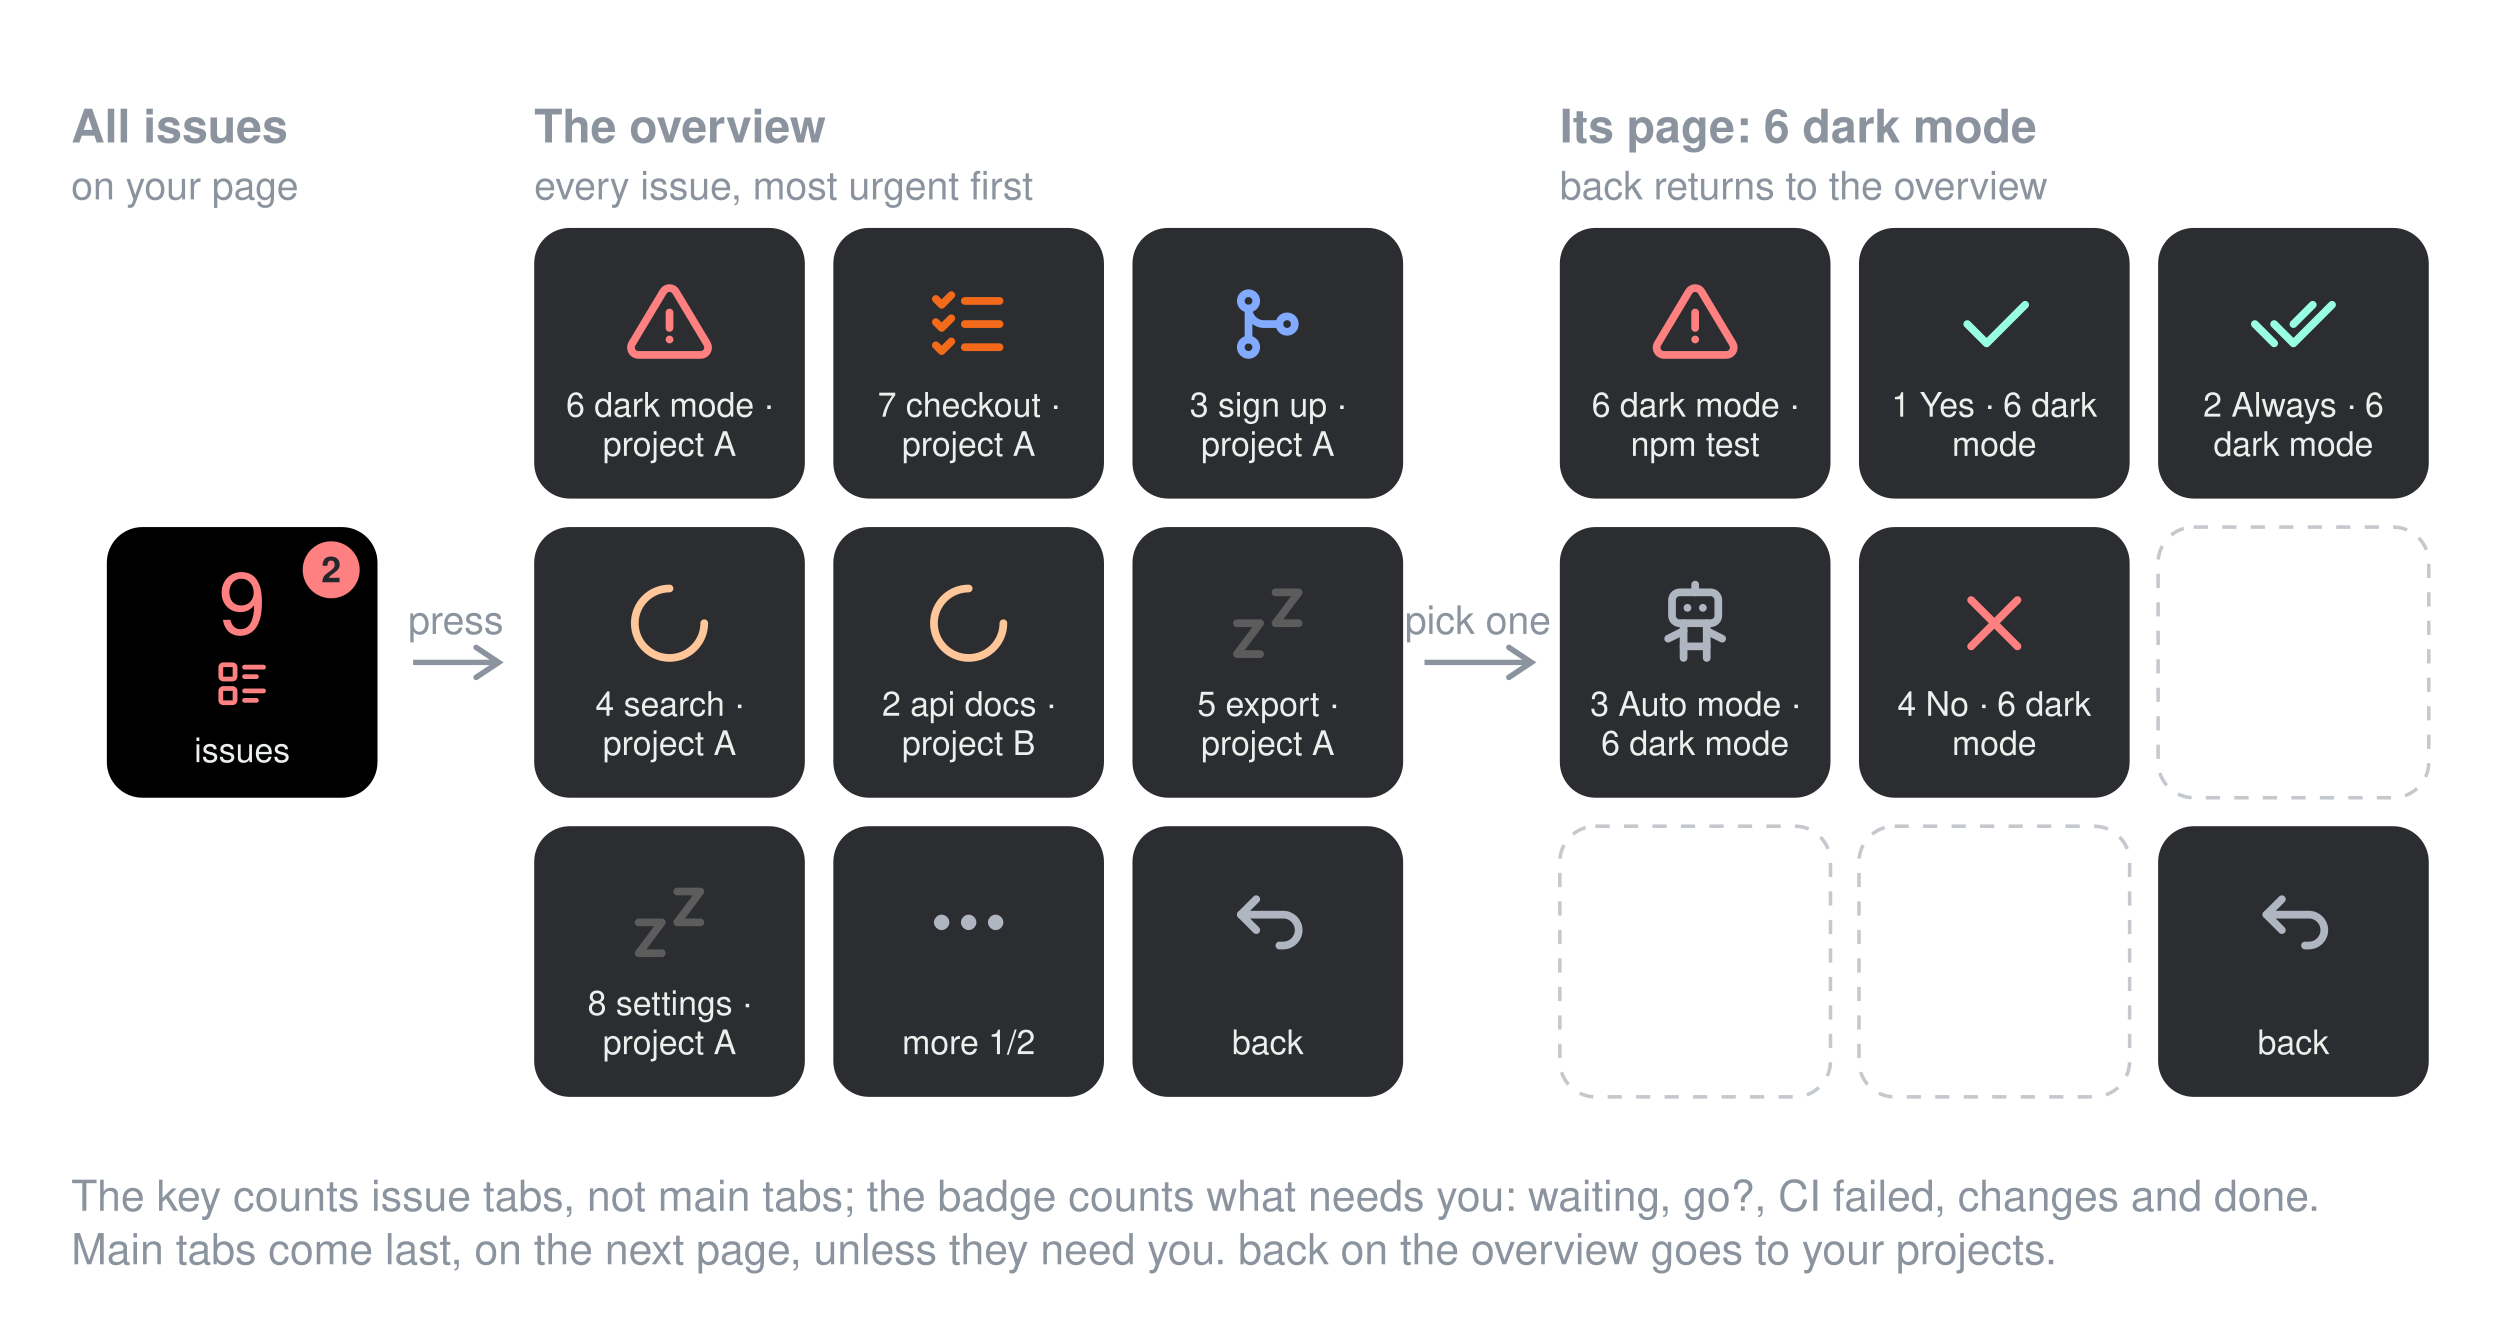
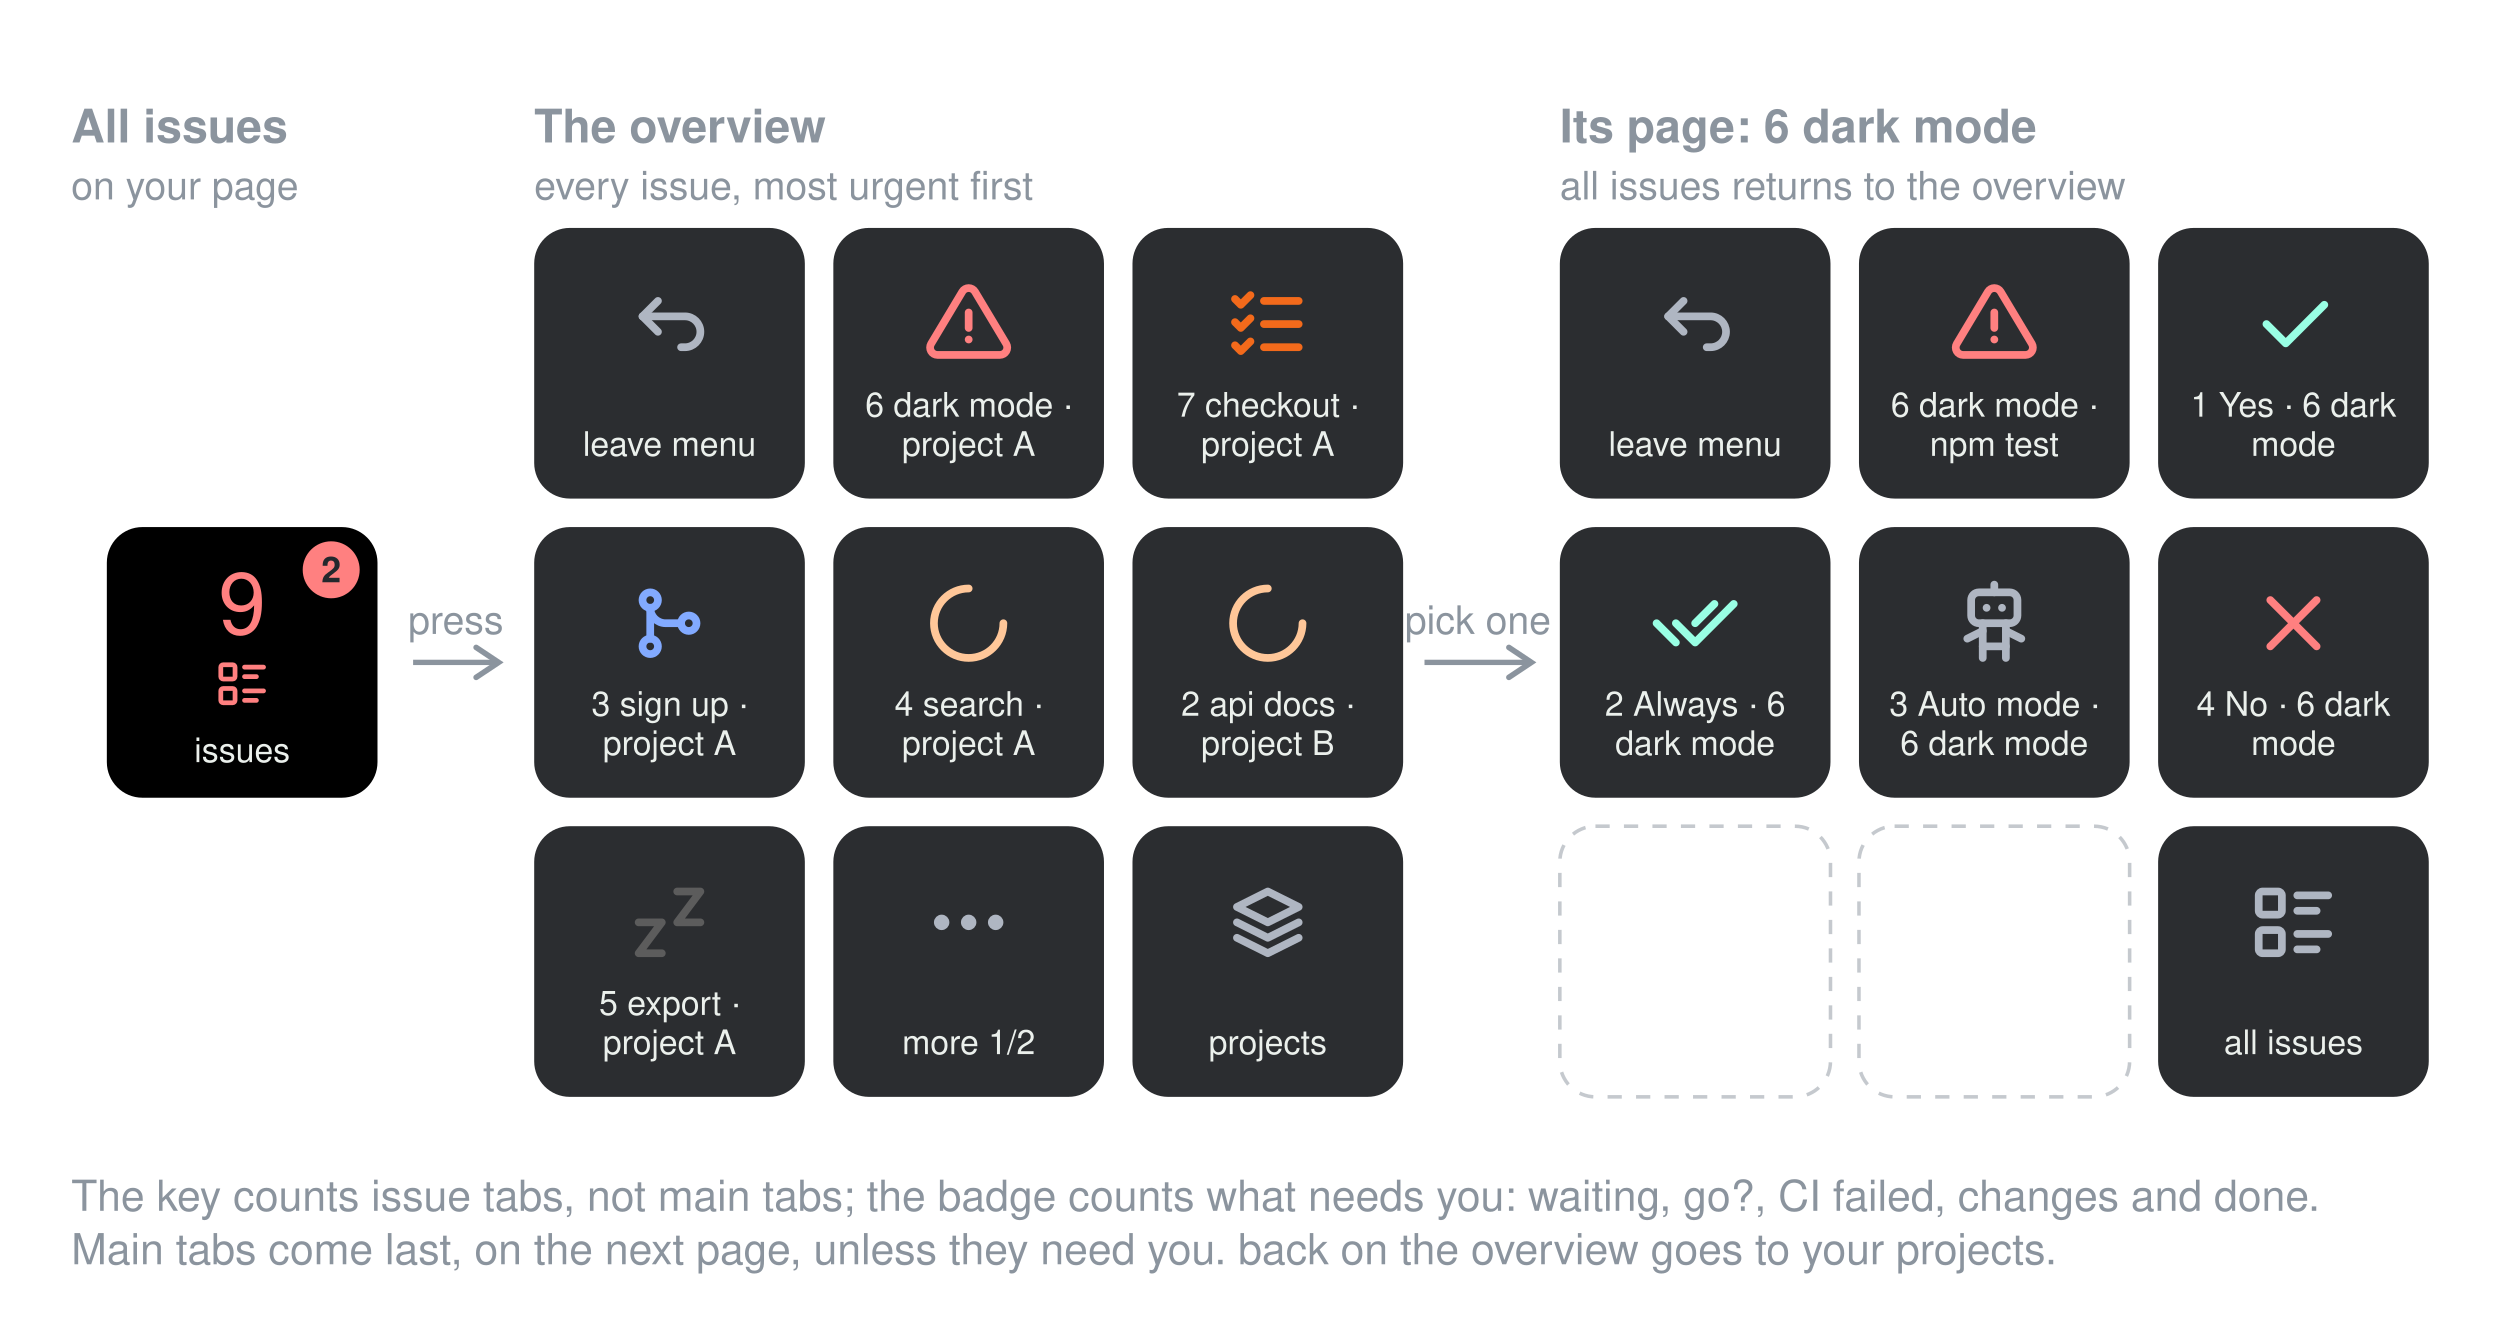
<svg xmlns="http://www.w3.org/2000/svg" viewBox="0 0 702 370" width="702" height="370" font-family="-apple-system, BlinkMacSystemFont, 'Segoe UI', Helvetica, Arial, sans-serif">
  <defs>
    <marker id="a" viewBox="0 0 10 10" refX="8" refY="5" markerWidth="7" markerHeight="7" orient="auto">
      <path d="M2 1L8 5L2 9" fill="none" stroke="#8b949e" stroke-width="1.5" stroke-linecap="round" />
    </marker>
  </defs>
  <text x="20" y="40" font-size="13" font-weight="600" fill="#8b949e" text-anchor="start">All issues</text>
  <text x="20" y="56" font-size="11" font-weight="400" fill="#8b949e" text-anchor="start">on your page</text>
  <rect x="30" y="148" width="76" height="76" rx="10" fill="#000000" />
  <text x="68.0" y="178" text-anchor="middle" font-size="24" font-weight="400" fill="#ff8080">9</text>
  <g transform="translate(60.0 184) scale(0.6666667)" fill="none" stroke="#ff8080" stroke-width="2" stroke-linecap="round" stroke-linejoin="round">
    <path d="M13 5h8" />
    <path d="M13 9h5" />
    <path d="M13 15h8" />
    <path d="M13 19h5" />
    <path d="M3 4m0 1a1 1 0 0 1 1 -1h4a1 1 0 0 1 1 1v4a1 1 0 0 1 -1 1h-4a1 1 0 0 1 -1 -1z" />
    <path d="M3 14m0 1a1 1 0 0 1 1 -1h4a1 1 0 0 1 1 1v4a1 1 0 0 1 -1 1h-4a1 1 0 0 1 -1 -1z" />
  </g>
  <text x="68.0" y="214" text-anchor="middle" font-size="9.5" fill="#ebf0ec">issues</text>
  <circle cx="93" cy="160" r="8" fill="#ff8080" />
  <text x="93" y="163.5" text-anchor="middle" font-size="10" font-weight="600" fill="#24282d">2</text>
  <text x="150" y="40" font-size="13" font-weight="600" fill="#8b949e" text-anchor="start">The overview</text>
  <text x="150" y="56" font-size="11" font-weight="400" fill="#8b949e" text-anchor="start">every issue, most urgent first</text>
  <rect x="150" y="64" width="76" height="76" rx="10" fill="#2b2d30" />
-   <g transform="translate(175.0 78.0) scale(1.083333)" fill="none" stroke="#ff8080" stroke-width="2" stroke-linecap="round" stroke-linejoin="round">
+   <g transform="translate(175.0 78.0) scale(1.083333)" fill="none" stroke="#afb6c2" stroke-width="2" stroke-linecap="round" stroke-linejoin="round">
+     <path d="M9 14l-4 -4l4 -4" />
+     <path d="M5 10h11a4 4 0 1 1 0 8h-1" />
+   </g>
+   <text x="188.0" y="128" text-anchor="middle" font-size="9.5" fill="#ebf0ec">leave menu</text>
+   <rect x="234" y="64" width="76" height="76" rx="10" fill="#2b2d30" />
+   <g transform="translate(259.0 78.0) scale(1.083333)" fill="none" stroke="#ff8080" stroke-width="2" stroke-linecap="round" stroke-linejoin="round">
    <path d="M12 9v4" />
    <path d="M10.363 3.591l-8.106 13.534a1.914 1.914 0 0 0 1.636 2.871h16.214a1.914 1.914 0 0 0 1.636 -2.87l-8.106 -13.536a1.914 1.914 0 0 0 -3.274 0z" />
    <path d="M12 16h.01" />
  </g>
-   <text x="188.0" y="117" text-anchor="middle" font-size="9.5" fill="#ebf0ec">6 dark mode ·</text>
-   <text x="188.0" y="128" text-anchor="middle" font-size="9.5" fill="#ebf0ec">project A</text>
-   <rect x="234" y="64" width="76" height="76" rx="10" fill="#2b2d30" />
-   <g transform="translate(259.0 78.0) scale(1.083333)" fill="none" stroke="#f36a1b" stroke-width="2" stroke-linecap="round" stroke-linejoin="round">
+   <text x="272.0" y="117" text-anchor="middle" font-size="9.5" fill="#ebf0ec">6 dark mode ·</text>
+   <text x="272.0" y="128" text-anchor="middle" font-size="9.5" fill="#ebf0ec">project A</text>
+   <rect x="318" y="64" width="76" height="76" rx="10" fill="#2b2d30" />
+   <g transform="translate(343.0 78.0) scale(1.083333)" fill="none" stroke="#f36a1b" stroke-width="2" stroke-linecap="round" stroke-linejoin="round">
    <path d="M3.5 5.5l1.5 1.5l2.5 -2.5" />
    <path d="M3.5 11.5l1.5 1.5l2.5 -2.5" />
    <path d="M3.5 17.5l1.5 1.5l2.5 -2.5" />
    <path d="M11 6l9 0" />
    <path d="M11 12l9 0" />
    <path d="M11 18l9 0" />
  </g>
-   <text x="272.0" y="117" text-anchor="middle" font-size="9.5" fill="#ebf0ec">7 checkout ·</text>
-   <text x="272.0" y="128" text-anchor="middle" font-size="9.5" fill="#ebf0ec">project A</text>
-   <rect x="318" y="64" width="76" height="76" rx="10" fill="#2b2d30" />
-   <g transform="translate(343.0 78.0) scale(1.083333)" fill="none" stroke="#82aaff" stroke-width="2" stroke-linecap="round" stroke-linejoin="round">
+   <text x="356.0" y="117" text-anchor="middle" font-size="9.5" fill="#ebf0ec">7 checkout ·</text>
+   <text x="356.0" y="128" text-anchor="middle" font-size="9.5" fill="#ebf0ec">project A</text>
+   <rect x="150" y="148" width="76" height="76" rx="10" fill="#2b2d30" />
+   <g transform="translate(175.0 162.0) scale(1.083333)" fill="none" stroke="#82aaff" stroke-width="2" stroke-linecap="round" stroke-linejoin="round">
    <path d="M7 18m-2 0a2 2 0 1 0 4 0a2 2 0 1 0 -4 0" />
    <path d="M7 6m-2 0a2 2 0 1 0 4 0a2 2 0 1 0 -4 0" />
    <path d="M17 12m-2 0a2 2 0 1 0 4 0a2 2 0 1 0 -4 0" />
    <path d="M7 8l0 8" />
    <path d="M7 8a4 4 0 0 0 4 4h4" />
  </g>
-   <text x="356.0" y="117" text-anchor="middle" font-size="9.5" fill="#ebf0ec">3 sign up ·</text>
-   <text x="356.0" y="128" text-anchor="middle" font-size="9.5" fill="#ebf0ec">project A</text>
-   <rect x="150" y="148" width="76" height="76" rx="10" fill="#2b2d30" />
-   <g transform="translate(175.0 162.0) scale(1.083333)" fill="none" stroke="#ffc799" stroke-width="2" stroke-linecap="round" stroke-linejoin="round">
-     <path d="M12 3a9 9 0 1 0 9 9" />
-   </g>
-   <text x="188.0" y="201" text-anchor="middle" font-size="9.5" fill="#ebf0ec">4 search ·</text>
+   <text x="188.0" y="201" text-anchor="middle" font-size="9.5" fill="#ebf0ec">3 sign up ·</text>
  <text x="188.0" y="212" text-anchor="middle" font-size="9.5" fill="#ebf0ec">project A</text>
  <rect x="234" y="148" width="76" height="76" rx="10" fill="#2b2d30" />
  <g transform="translate(259.0 162.0) scale(1.083333)" fill="none" stroke="#ffc799" stroke-width="2" stroke-linecap="round" stroke-linejoin="round">
    <path d="M12 3a9 9 0 1 0 9 9" />
  </g>
-   <text x="272.0" y="201" text-anchor="middle" font-size="9.5" fill="#ebf0ec">2 api docs ·</text>
-   <text x="272.0" y="212" text-anchor="middle" font-size="9.5" fill="#ebf0ec">project B</text>
+   <text x="272.0" y="201" text-anchor="middle" font-size="9.5" fill="#ebf0ec">4 search ·</text>
+   <text x="272.0" y="212" text-anchor="middle" font-size="9.5" fill="#ebf0ec">project A</text>
  <rect x="318" y="148" width="76" height="76" rx="10" fill="#2b2d30" />
-   <g transform="translate(343.0 162.0) scale(1.083333)" fill="none" stroke="#5c5c5c" stroke-width="2" stroke-linecap="round" stroke-linejoin="round">
-     <path d="M4 12h6l-6 8h6" />
-     <path d="M14 4h6l-6 8h6" />
+   <g transform="translate(343.0 162.0) scale(1.083333)" fill="none" stroke="#ffc799" stroke-width="2" stroke-linecap="round" stroke-linejoin="round">
+     <path d="M12 3a9 9 0 1 0 9 9" />
  </g>
-   <text x="356.0" y="201" text-anchor="middle" font-size="9.5" fill="#ebf0ec">5 export ·</text>
-   <text x="356.0" y="212" text-anchor="middle" font-size="9.5" fill="#ebf0ec">project A</text>
+   <text x="356.0" y="201" text-anchor="middle" font-size="9.5" fill="#ebf0ec">2 api docs ·</text>
+   <text x="356.0" y="212" text-anchor="middle" font-size="9.5" fill="#ebf0ec">project B</text>
  <rect x="150" y="232" width="76" height="76" rx="10" fill="#2b2d30" />
  <g transform="translate(175.0 246.0) scale(1.083333)" fill="none" stroke="#5c5c5c" stroke-width="2" stroke-linecap="round" stroke-linejoin="round">
    <path d="M4 12h6l-6 8h6" />
    <path d="M14 4h6l-6 8h6" />
  </g>
-   <text x="188.0" y="285" text-anchor="middle" font-size="9.5" fill="#ebf0ec">8 settings ·</text>
+   <text x="188.0" y="285" text-anchor="middle" font-size="9.5" fill="#ebf0ec">5 export ·</text>
  <text x="188.0" y="296" text-anchor="middle" font-size="9.5" fill="#ebf0ec">project A</text>
  <rect x="234" y="232" width="76" height="76" rx="10" fill="#2b2d30" />
  <g transform="translate(259.0 246.0) scale(1.083333)" fill="none" stroke="#afb6c2" stroke-width="2" stroke-linecap="round" stroke-linejoin="round">
    <path d="M5 12m-1 0a1 1 0 1 0 2 0a1 1 0 1 0 -2 0" />
    <path d="M12 12m-1 0a1 1 0 1 0 2 0a1 1 0 1 0 -2 0" />
    <path d="M19 12m-1 0a1 1 0 1 0 2 0a1 1 0 1 0 -2 0" />
  </g>
  <text x="272.0" y="296" text-anchor="middle" font-size="9.5" fill="#ebf0ec">more 1/2</text>
  <rect x="318" y="232" width="76" height="76" rx="10" fill="#2b2d30" />
  <g transform="translate(343.0 246.0) scale(1.083333)" fill="none" stroke="#afb6c2" stroke-width="2" stroke-linecap="round" stroke-linejoin="round">
+     <path d="M12 4l-8 4l8 4l8 -4l-8 -4" />
+     <path d="M4 12l8 4l8 -4" />
+     <path d="M4 16l8 4l8 -4" />
+   </g>
+   <text x="356.0" y="296" text-anchor="middle" font-size="9.5" fill="#ebf0ec">projects</text>
+   <text x="438" y="40" font-size="13" font-weight="600" fill="#8b949e" text-anchor="start">Its page: 6 dark mode</text>
+   <text x="438" y="56" font-size="11" font-weight="400" fill="#8b949e" text-anchor="start">all issues returns to the overview</text>
+   <rect x="438" y="64" width="76" height="76" rx="10" fill="#2b2d30" />
+   <g transform="translate(463.0 78.0) scale(1.083333)" fill="none" stroke="#afb6c2" stroke-width="2" stroke-linecap="round" stroke-linejoin="round">
    <path d="M9 14l-4 -4l4 -4" />
    <path d="M5 10h11a4 4 0 1 1 0 8h-1" />
  </g>
-   <text x="356.0" y="296" text-anchor="middle" font-size="9.5" fill="#ebf0ec">back</text>
-   <text x="438" y="40" font-size="13" font-weight="600" fill="#8b949e" text-anchor="start">Its page: 6 dark mode</text>
-   <text x="438" y="56" font-size="11" font-weight="400" fill="#8b949e" text-anchor="start">back returns to the overview</text>
-   <rect x="438" y="64" width="76" height="76" rx="10" fill="#2b2d30" />
-   <g transform="translate(463.0 78.0) scale(1.083333)" fill="none" stroke="#ff8080" stroke-width="2" stroke-linecap="round" stroke-linejoin="round">
+   <text x="476.0" y="128" text-anchor="middle" font-size="9.5" fill="#ebf0ec">leave menu</text>
+   <rect x="522" y="64" width="76" height="76" rx="10" fill="#2b2d30" />
+   <g transform="translate(547.0 78.0) scale(1.083333)" fill="none" stroke="#ff8080" stroke-width="2" stroke-linecap="round" stroke-linejoin="round">
    <path d="M12 9v4" />
    <path d="M10.363 3.591l-8.106 13.534a1.914 1.914 0 0 0 1.636 2.871h16.214a1.914 1.914 0 0 0 1.636 -2.87l-8.106 -13.536a1.914 1.914 0 0 0 -3.274 0z" />
    <path d="M12 16h.01" />
  </g>
-   <text x="476.0" y="117" text-anchor="middle" font-size="9.5" fill="#ebf0ec">6 dark mode ·</text>
-   <text x="476.0" y="128" text-anchor="middle" font-size="9.5" fill="#ebf0ec">npm test</text>
-   <rect x="522" y="64" width="76" height="76" rx="10" fill="#2b2d30" />
-   <g transform="translate(547.0 78.0) scale(1.083333)" fill="none" stroke="#99ffe4" stroke-width="2" stroke-linecap="round" stroke-linejoin="round">
+   <text x="560.0" y="117" text-anchor="middle" font-size="9.5" fill="#ebf0ec">6 dark mode ·</text>
+   <text x="560.0" y="128" text-anchor="middle" font-size="9.5" fill="#ebf0ec">npm test</text>
+   <rect x="606" y="64" width="76" height="76" rx="10" fill="#2b2d30" />
+   <g transform="translate(631.0 78.0) scale(1.083333)" fill="none" stroke="#99ffe4" stroke-width="2" stroke-linecap="round" stroke-linejoin="round">
    <path d="M5 12l5 5l10 -10" />
  </g>
-   <text x="560.0" y="117" text-anchor="middle" font-size="9.5" fill="#ebf0ec">1 Yes · 6 dark</text>
-   <text x="560.0" y="128" text-anchor="middle" font-size="9.5" fill="#ebf0ec">mode</text>
-   <rect x="606" y="64" width="76" height="76" rx="10" fill="#2b2d30" />
-   <g transform="translate(631.0 78.0) scale(1.083333)" fill="none" stroke="#99ffe4" stroke-width="2" stroke-linecap="round" stroke-linejoin="round">
+   <text x="644.0" y="117" text-anchor="middle" font-size="9.5" fill="#ebf0ec">1 Yes · 6 dark</text>
+   <text x="644.0" y="128" text-anchor="middle" font-size="9.5" fill="#ebf0ec">mode</text>
+   <rect x="438" y="148" width="76" height="76" rx="10" fill="#2b2d30" />
+   <g transform="translate(463.0 162.0) scale(1.083333)" fill="none" stroke="#99ffe4" stroke-width="2" stroke-linecap="round" stroke-linejoin="round">
    <path d="M7 12l5 5l10 -10" />
    <path d="M2 12l5 5m5 -5l5 -5" />
  </g>
-   <text x="644.0" y="117" text-anchor="middle" font-size="9.5" fill="#ebf0ec">2 Always · 6</text>
-   <text x="644.0" y="128" text-anchor="middle" font-size="9.5" fill="#ebf0ec">dark mode</text>
-   <rect x="438" y="148" width="76" height="76" rx="10" fill="#2b2d30" />
-   <g transform="translate(463.0 162.0) scale(1.083333)" fill="none" stroke="#afb6c2" stroke-width="2" stroke-linecap="round" stroke-linejoin="round">
+   <text x="476.0" y="201" text-anchor="middle" font-size="9.5" fill="#ebf0ec">2 Always · 6</text>
+   <text x="476.0" y="212" text-anchor="middle" font-size="9.5" fill="#ebf0ec">dark mode</text>
+   <rect x="522" y="148" width="76" height="76" rx="10" fill="#2b2d30" />
+   <g transform="translate(547.0 162.0) scale(1.083333)" fill="none" stroke="#afb6c2" stroke-width="2" stroke-linecap="round" stroke-linejoin="round">
    <path d="M6 4m0 2a2 2 0 0 1 2 -2h8a2 2 0 0 1 2 2v4a2 2 0 0 1 -2 2h-8a2 2 0 0 1 -2 -2z" />
    <path d="M12 2v2" />
    <path d="M9 12v9" />
    <path d="M15 12v9" />
    <path d="M5 16l4 -2" />
    <path d="M15 14l4 2" />
    <path d="M9 18h6" />
    <path d="M10 8v.01" />
    <path d="M14 8v.01" />
  </g>
-   <text x="476.0" y="201" text-anchor="middle" font-size="9.5" fill="#ebf0ec">3 Auto mode ·</text>
-   <text x="476.0" y="212" text-anchor="middle" font-size="9.5" fill="#ebf0ec">6 dark mode</text>
-   <rect x="522" y="148" width="76" height="76" rx="10" fill="#2b2d30" />
-   <g transform="translate(547.0 162.0) scale(1.083333)" fill="none" stroke="#ff8080" stroke-width="2" stroke-linecap="round" stroke-linejoin="round">
+   <text x="560.0" y="201" text-anchor="middle" font-size="9.5" fill="#ebf0ec">3 Auto mode ·</text>
+   <text x="560.0" y="212" text-anchor="middle" font-size="9.5" fill="#ebf0ec">6 dark mode</text>
+   <rect x="606" y="148" width="76" height="76" rx="10" fill="#2b2d30" />
+   <g transform="translate(631.0 162.0) scale(1.083333)" fill="none" stroke="#ff8080" stroke-width="2" stroke-linecap="round" stroke-linejoin="round">
    <path d="M18 6l-12 12" />
    <path d="M6 6l12 12" />
  </g>
-   <text x="560.0" y="201" text-anchor="middle" font-size="9.5" fill="#ebf0ec">4 No · 6 dark</text>
-   <text x="560.0" y="212" text-anchor="middle" font-size="9.5" fill="#ebf0ec">mode</text>
-   <rect x="606" y="148" width="76" height="76" rx="10" fill="none" stroke="#8b949e" stroke-width="1" stroke-dasharray="4 4" opacity="0.5" />
+   <text x="644.0" y="201" text-anchor="middle" font-size="9.5" fill="#ebf0ec">4 No · 6 dark</text>
+   <text x="644.0" y="212" text-anchor="middle" font-size="9.5" fill="#ebf0ec">mode</text>
  <rect x="438" y="232" width="76" height="76" rx="10" fill="none" stroke="#8b949e" stroke-width="1" stroke-dasharray="4 4" opacity="0.5" />
  <rect x="522" y="232" width="76" height="76" rx="10" fill="none" stroke="#8b949e" stroke-width="1" stroke-dasharray="4 4" opacity="0.5" />
  <rect x="606" y="232" width="76" height="76" rx="10" fill="#2b2d30" />
  <g transform="translate(631.0 246.0) scale(1.083333)" fill="none" stroke="#afb6c2" stroke-width="2" stroke-linecap="round" stroke-linejoin="round">
-     <path d="M9 14l-4 -4l4 -4" />
-     <path d="M5 10h11a4 4 0 1 1 0 8h-1" />
+     <path d="M13 5h8" />
+     <path d="M13 9h5" />
+     <path d="M13 15h8" />
+     <path d="M13 19h5" />
+     <path d="M3 4m0 1a1 1 0 0 1 1 -1h4a1 1 0 0 1 1 1v4a1 1 0 0 1 -1 1h-4a1 1 0 0 1 -1 -1z" />
+     <path d="M3 14m0 1a1 1 0 0 1 1 -1h4a1 1 0 0 1 1 1v4a1 1 0 0 1 -1 1h-4a1 1 0 0 1 -1 -1z" />
  </g>
-   <text x="644.0" y="296" text-anchor="middle" font-size="9.5" fill="#ebf0ec">back</text>
+   <text x="644.0" y="296" text-anchor="middle" font-size="9.5" fill="#ebf0ec">all issues</text>
  <line x1="116" y1="186.0" x2="140" y2="186.0" stroke="#8b949e" stroke-width="1.5" marker-end="url(#a)" />
  <text x="128.0" y="178.0" font-size="11" font-weight="400" fill="#8b949e" text-anchor="middle">press</text>
  <line x1="400" y1="186.0" x2="430" y2="186.0" stroke="#8b949e" stroke-width="1.5" marker-end="url(#a)" />
  <text x="415.0" y="178.0" font-size="11" font-weight="400" fill="#8b949e" text-anchor="middle">pick one</text>
  <text x="20" y="340" font-size="12" font-weight="400" fill="#8b949e" text-anchor="start">The key counts issue tabs, not main tabs; the badge counts what needs you: waiting, go?, CI failed, changes and done.</text>
  <text x="20" y="355" font-size="12" font-weight="400" fill="#8b949e" text-anchor="start">Main tabs come last, on the next page, unless they need you. back on the overview goes to your projects.</text>
</svg>
